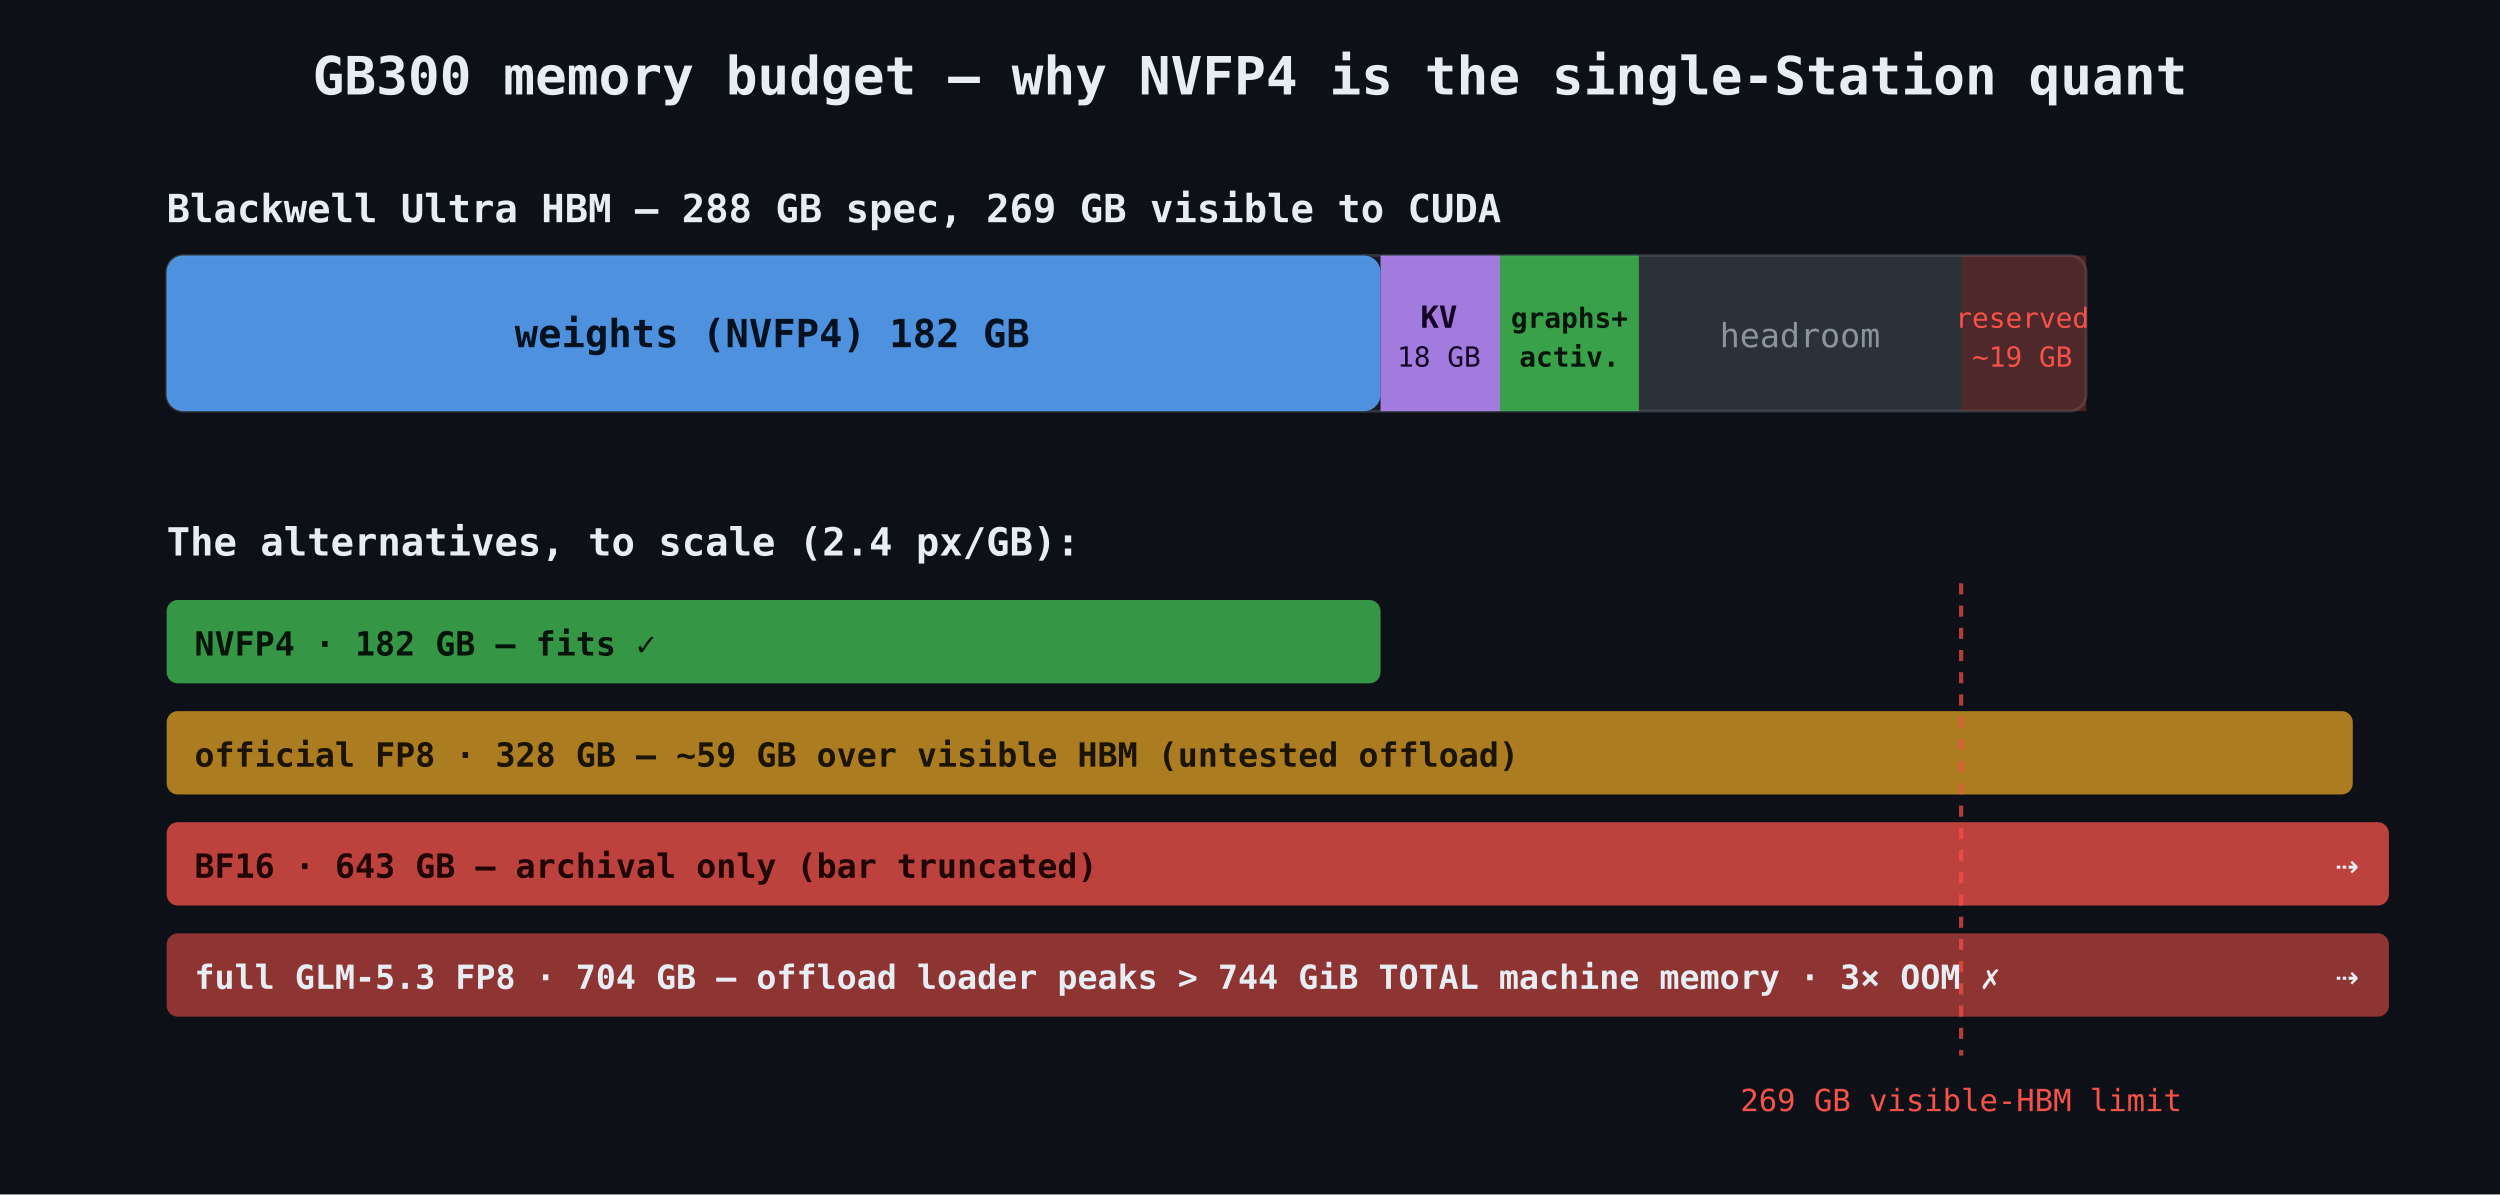
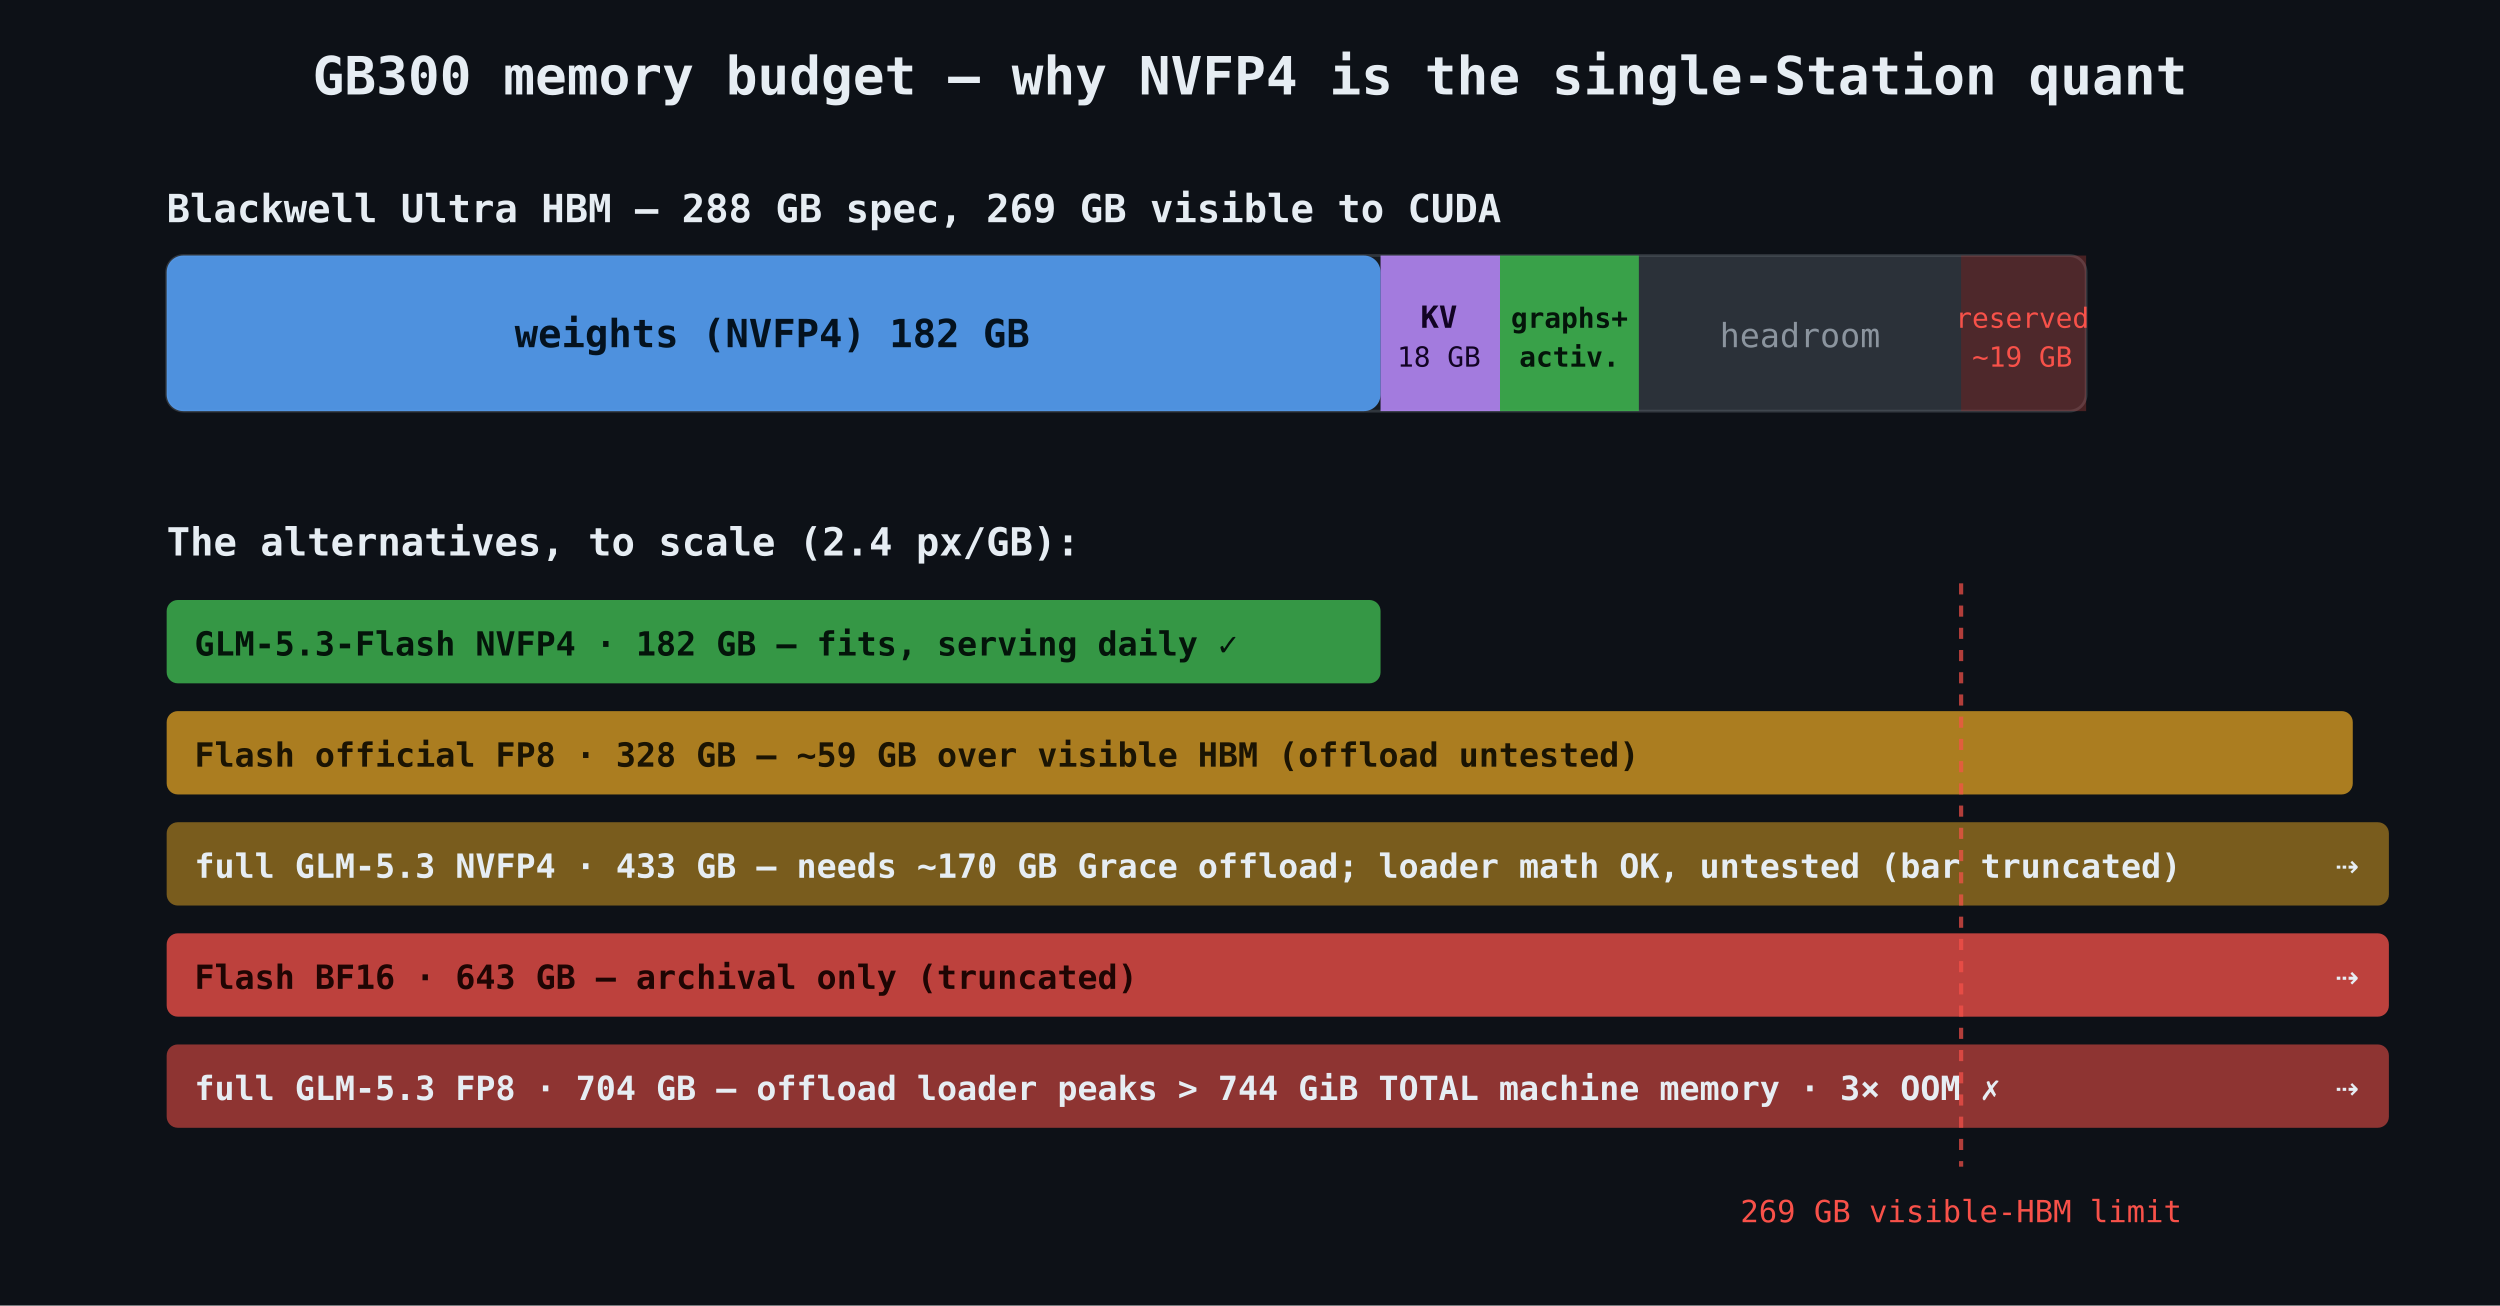
- <svg xmlns="http://www.w3.org/2000/svg" viewBox="0 0 900 430" font-family="ui-monospace,Menlo,monospace">
-   <rect width="900" height="430" fill="#0d1117" />
+ <svg xmlns="http://www.w3.org/2000/svg" viewBox="0 0 900 470" font-family="ui-monospace,Menlo,monospace">
+   <rect width="900" height="470" fill="#0d1117" />
  <text x="450" y="34" fill="#e6edf3" font-size="19" text-anchor="middle" font-weight="bold">GB300 memory budget — why NVFP4 is the single-Station quant</text>
  <text x="60" y="80" fill="#e6edf3" font-size="14" font-weight="bold">Blackwell Ultra HBM — 288 GB spec, 269 GB visible to CUDA</text>
  <rect x="60" y="92" width="691" height="56" rx="6" fill="#161b22" stroke="#30363d" />
  <rect x="60" y="92" width="437" height="56" rx="6" fill="#58a6ff" opacity="0.85" />
  <rect x="497" y="92" width="43" height="56" fill="#bc8cff" opacity="0.85" />
  <rect x="540" y="92" width="50" height="56" fill="#3fb950" opacity="0.85" />
  <rect x="590" y="92" width="116" height="56" fill="#8b949e" opacity="0.18" />
  <rect x="706" y="92" width="45" height="56" fill="#f85149" opacity="0.25" />
  <text x="278" y="125" fill="#04121f" font-size="14" text-anchor="middle" font-weight="bold">weights (NVFP4) 182 GB</text>
  <text x="518" y="118" fill="#120424" font-size="11" text-anchor="middle" font-weight="bold">KV</text>
  <text x="518" y="132" fill="#120424" font-size="10" text-anchor="middle">18 GB</text>
  <text x="565" y="118" fill="#04140a" font-size="10" text-anchor="middle" font-weight="bold">graphs+</text>
  <text x="565" y="132" fill="#04140a" font-size="10" text-anchor="middle" font-weight="bold">activ.</text>
  <text x="648" y="125" fill="#8b949e" font-size="12" text-anchor="middle">headroom</text>
  <text x="728" y="118" fill="#f85149" font-size="10" text-anchor="middle">reserved</text>
  <text x="728" y="132" fill="#f85149" font-size="10" text-anchor="middle">~19 GB</text>
  <text x="60" y="200" fill="#e6edf3" font-size="14" font-weight="bold">The alternatives, to scale (2.4 px/GB):</text>
  <rect x="60" y="216" width="437" height="30" rx="4" fill="#3fb950" opacity="0.8" />
-   <text x="70" y="236" fill="#04140a" font-size="12" font-weight="bold">NVFP4 · 182 GB — fits ✓</text>
+   <text x="70" y="236" fill="#04140a" font-size="12" font-weight="bold">GLM-5.3-Flash NVFP4 · 182 GB — fits, serving daily ✓</text>
  <rect x="60" y="256" width="787" height="30" rx="4" fill="#d29922" opacity="0.8" />
-   <text x="70" y="276" fill="#1b1403" font-size="12" font-weight="bold">official FP8 · 328 GB — ~59 GB over visible HBM (untested offload)</text>
-   <rect x="60" y="296" width="800" height="30" rx="4" fill="#f85149" opacity="0.75" />
-   <text x="70" y="316" fill="#1f0503" font-size="12" font-weight="bold">BF16 · 643 GB — archival only (bar truncated)</text>
+   <text x="70" y="276" fill="#1b1403" font-size="12" font-weight="bold">Flash official FP8 · 328 GB — ~59 GB over visible HBM (offload untested)</text>
+   <rect x="60" y="296" width="800" height="30" rx="4" fill="#d29922" opacity="0.55" />
+   <text x="70" y="316" fill="#e6edf3" font-size="12" font-weight="bold">full GLM-5.3 NVFP4 · 433 GB — needs ~170 GB Grace offload; loader math OK, untested (bar truncated)</text>
  <text x="845" y="316" fill="#e6edf3" font-size="14" text-anchor="middle">⇢</text>
-   <rect x="60" y="336" width="800" height="30" rx="4" fill="#f85149" opacity="0.55" />
-   <text x="70" y="356" fill="#e6edf3" font-size="12" font-weight="bold">full GLM-5.3 FP8 · 704 GB — offload loader peaks &gt; 744 GiB TOTAL machine memory · 3× OOM ✗</text>
+   <rect x="60" y="336" width="800" height="30" rx="4" fill="#f85149" opacity="0.75" />
+   <text x="70" y="356" fill="#1f0503" font-size="12" font-weight="bold">Flash BF16 · 643 GB — archival only (truncated)</text>
  <text x="845" y="356" fill="#e6edf3" font-size="14" text-anchor="middle">⇢</text>
-   <line x1="706" y1="210" x2="706" y2="380" stroke="#f85149" stroke-width="1.5" stroke-dasharray="4 4" opacity="0.7" />
-   <text x="706" y="400" fill="#f85149" font-size="11" text-anchor="middle">269 GB visible-HBM limit</text>
+   <rect x="60" y="376" width="800" height="30" rx="4" fill="#f85149" opacity="0.55" />
+   <text x="70" y="396" fill="#e6edf3" font-size="12" font-weight="bold">full GLM-5.3 FP8 · 704 GB — offload loader peaks &gt; 744 GiB TOTAL machine memory · 3× OOM ✗</text>
+   <text x="845" y="396" fill="#e6edf3" font-size="14" text-anchor="middle">⇢</text>
+   <line x1="706" y1="210" x2="706" y2="420" stroke="#f85149" stroke-width="1.5" stroke-dasharray="4 4" opacity="0.7" />
+   <text x="706" y="440" fill="#f85149" font-size="11" text-anchor="middle">269 GB visible-HBM limit</text>
</svg>
